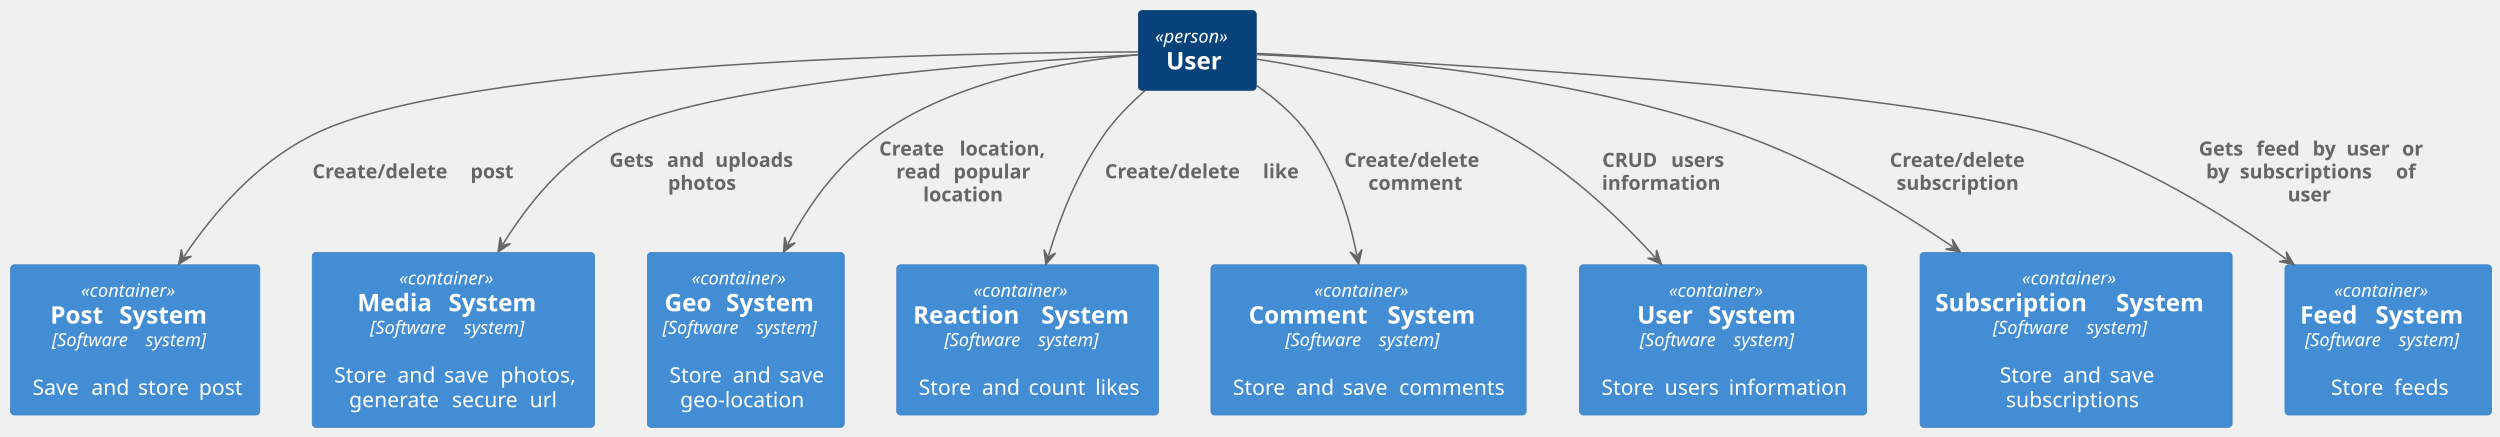
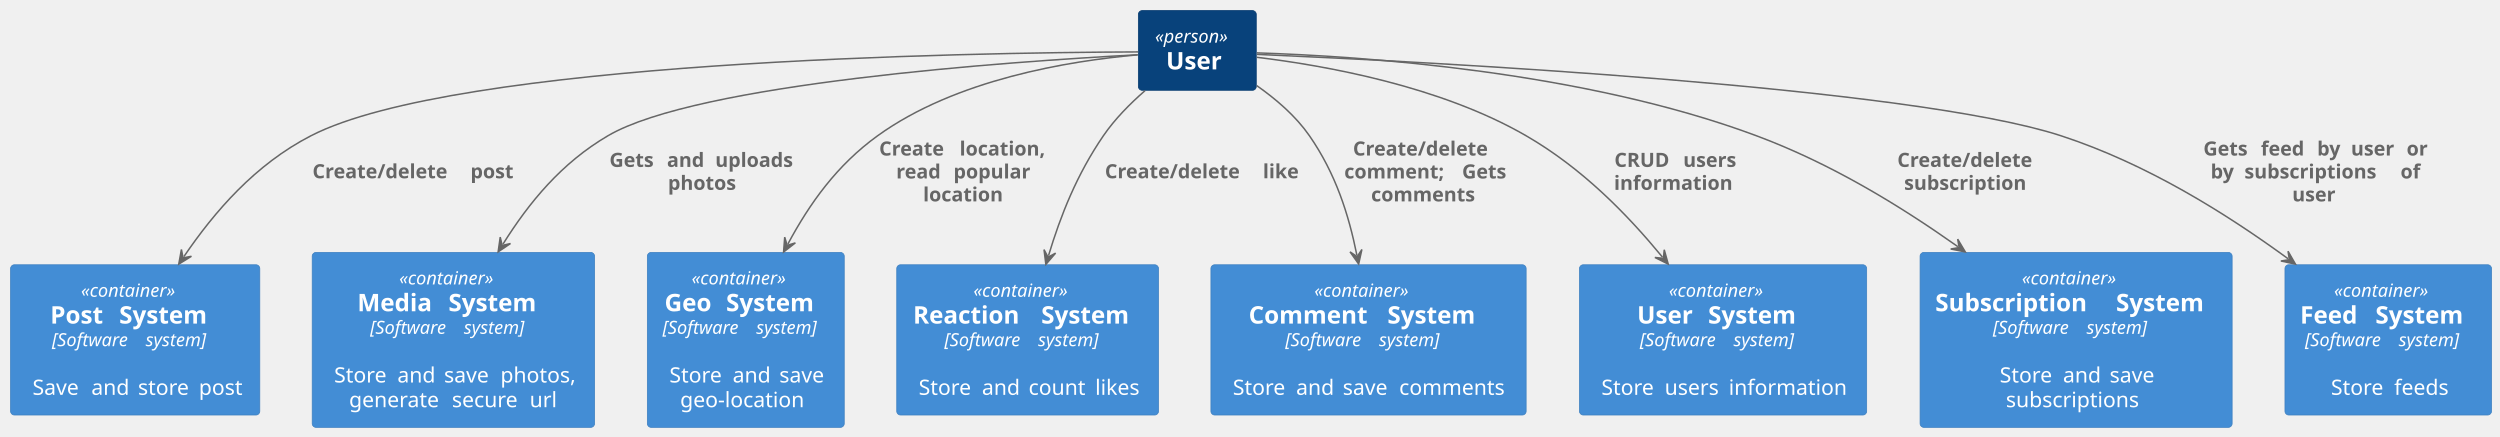
<svg xmlns="http://www.w3.org/2000/svg" contentStyleType="text/css" data-diagram-type="DESCRIPTION" height="288px" preserveAspectRatio="none" style="width:1650px;height:288px;background:#FFFFFF;" version="1.1" viewBox="0 0 1650 288" width="1650px" zoomAndPan="magnify">
  <defs />
  <g>
    <g class="entity" data-entity="user" data-source-line="4" data-uid="ent0002" id="entity_user">
      <rect fill="#08427B" height="52.594" rx="2.5" ry="2.5" style="stroke:#073B6F;stroke-width:0.5;" width="77.816" x="751.32" y="7" />
      <text fill="#FFFFFF" font-family="sans-serif" font-size="12" font-style="italic" lengthAdjust="spacing" textLength="55.816" x="762.32" y="28.139">«person»</text>
      <text fill="#FFFFFF" font-family="sans-serif" font-size="16" font-weight="bold" lengthAdjust="spacing" textLength="41.258" x="769.599" y="45.82">User</text>
    </g>
    <g class="entity" data-entity="PostSystem" data-source-line="5" data-uid="ent0003" id="entity_PostSystem">
      <rect fill="#438DD5" height="99.156" rx="2.5" ry="2.5" style="stroke:#3C7FC0;stroke-width:0.5;" width="164.457" x="7" y="174.75" />
      <text fill="#FFFFFF" font-family="sans-serif" font-size="12" font-style="italic" lengthAdjust="spacing" textLength="71.543" x="53.457" y="195.889">«container»</text>
      <text fill="#FFFFFF" font-family="sans-serif" font-size="16" font-weight="bold" lengthAdjust="spacing" textLength="39.891" x="33.174" y="213.57">Post</text>
      <text fill="#FFFFFF" font-family="sans-serif" font-size="16" font-weight="bold" lengthAdjust="spacing" textLength="5.57" x="73.064" y="213.57"> </text>
      <text fill="#FFFFFF" font-family="sans-serif" font-size="16" font-weight="bold" lengthAdjust="spacing" textLength="66.648" x="78.635" y="213.57">System</text>
      <text fill="#FFFFFF" font-family="sans-serif" font-size="12" font-style="italic" lengthAdjust="spacing" textLength="58.055" x="34.262" y="228.482">[Software</text>
      <text fill="#FFFFFF" font-family="sans-serif" font-size="12" font-style="italic" lengthAdjust="spacing" textLength="3.814" x="92.316" y="228.482"> </text>
      <text fill="#FFFFFF" font-family="sans-serif" font-size="12" font-style="italic" lengthAdjust="spacing" textLength="48.065" x="96.131" y="228.482">system]</text>
      <text fill="#FFFFFF" font-family="sans-serif" font-size="14" lengthAdjust="spacing" textLength="4.45" x="87.003" y="244.308"> </text>
      <text fill="#FFFFFF" font-family="sans-serif" font-size="14" lengthAdjust="spacing" textLength="4.45" x="17" y="260.604"> </text>
      <text fill="#FFFFFF" font-family="sans-serif" font-size="14" lengthAdjust="spacing" textLength="34.364" x="21.45" y="260.604">Save</text>
      <text fill="#FFFFFF" font-family="sans-serif" font-size="14" lengthAdjust="spacing" textLength="4.45" x="55.815" y="260.604"> </text>
      <text fill="#FFFFFF" font-family="sans-serif" font-size="14" lengthAdjust="spacing" textLength="26.339" x="60.265" y="260.604">and</text>
      <text fill="#FFFFFF" font-family="sans-serif" font-size="14" lengthAdjust="spacing" textLength="4.45" x="86.603" y="260.604"> </text>
      <text fill="#FFFFFF" font-family="sans-serif" font-size="14" lengthAdjust="spacing" textLength="35.718" x="91.054" y="260.604">store</text>
      <text fill="#FFFFFF" font-family="sans-serif" font-size="14" lengthAdjust="spacing" textLength="4.45" x="126.772" y="260.604"> </text>
      <text fill="#FFFFFF" font-family="sans-serif" font-size="14" lengthAdjust="spacing" textLength="30.235" x="131.222" y="260.604">post</text>
    </g>
    <g class="entity" data-entity="MediaSystem" data-source-line="6" data-uid="ent0004" id="entity_MediaSystem">
      <rect fill="#438DD5" height="115.453" rx="2.5" ry="2.5" style="stroke:#3C7FC0;stroke-width:0.5;" width="186.346" x="206.06" y="166.6" />
      <text fill="#FFFFFF" font-family="sans-serif" font-size="12" font-style="italic" lengthAdjust="spacing" textLength="71.543" x="263.461" y="187.739">«container»</text>
      <text fill="#FFFFFF" font-family="sans-serif" font-size="16" font-weight="bold" lengthAdjust="spacing" textLength="54.508" x="235.87" y="205.42">Media</text>
      <text fill="#FFFFFF" font-family="sans-serif" font-size="16" font-weight="bold" lengthAdjust="spacing" textLength="5.57" x="290.377" y="205.42"> </text>
      <text fill="#FFFFFF" font-family="sans-serif" font-size="16" font-weight="bold" lengthAdjust="spacing" textLength="66.648" x="295.948" y="205.42">System</text>
      <text fill="#FFFFFF" font-family="sans-serif" font-size="12" font-style="italic" lengthAdjust="spacing" textLength="58.055" x="244.266" y="220.332">[Software</text>
      <text fill="#FFFFFF" font-family="sans-serif" font-size="12" font-style="italic" lengthAdjust="spacing" textLength="3.814" x="302.321" y="220.332"> </text>
      <text fill="#FFFFFF" font-family="sans-serif" font-size="12" font-style="italic" lengthAdjust="spacing" textLength="48.065" x="306.135" y="220.332">system]</text>
      <text fill="#FFFFFF" font-family="sans-serif" font-size="14" lengthAdjust="spacing" textLength="4.45" x="297.008" y="236.158"> </text>
      <text fill="#FFFFFF" font-family="sans-serif" font-size="14" lengthAdjust="spacing" textLength="4.45" x="216.06" y="252.454"> </text>
      <text fill="#FFFFFF" font-family="sans-serif" font-size="14" lengthAdjust="spacing" textLength="37.31" x="220.51" y="252.454">Store</text>
      <text fill="#FFFFFF" font-family="sans-serif" font-size="14" lengthAdjust="spacing" textLength="4.45" x="257.821" y="252.454"> </text>
      <text fill="#FFFFFF" font-family="sans-serif" font-size="14" lengthAdjust="spacing" textLength="26.339" x="262.271" y="252.454">and</text>
      <text fill="#FFFFFF" font-family="sans-serif" font-size="14" lengthAdjust="spacing" textLength="4.45" x="288.61" y="252.454"> </text>
      <text fill="#FFFFFF" font-family="sans-serif" font-size="14" lengthAdjust="spacing" textLength="32.772" x="293.06" y="252.454">save</text>
      <text fill="#FFFFFF" font-family="sans-serif" font-size="14" lengthAdjust="spacing" textLength="4.45" x="325.832" y="252.454"> </text>
      <text fill="#FFFFFF" font-family="sans-serif" font-size="14" lengthAdjust="spacing" textLength="52.124" x="330.282" y="252.454">photos,</text>
      <text fill="#FFFFFF" font-family="sans-serif" font-size="14" lengthAdjust="spacing" textLength="63.424" x="230.388" y="268.751">generate</text>
      <text fill="#FFFFFF" font-family="sans-serif" font-size="14" lengthAdjust="spacing" textLength="4.45" x="293.812" y="268.751"> </text>
      <text fill="#FFFFFF" font-family="sans-serif" font-size="14" lengthAdjust="spacing" textLength="46.847" x="298.262" y="268.751">secure</text>
      <text fill="#FFFFFF" font-family="sans-serif" font-size="14" lengthAdjust="spacing" textLength="4.45" x="345.109" y="268.751"> </text>
      <text fill="#FFFFFF" font-family="sans-serif" font-size="14" lengthAdjust="spacing" textLength="18.519" x="349.559" y="268.751">url</text>
    </g>
    <g class="entity" data-entity="GeoSystem" data-source-line="7" data-uid="ent0005" id="entity_GeoSystem">
      <rect fill="#438DD5" height="115.453" rx="2.5" ry="2.5" style="stroke:#3C7FC0;stroke-width:0.5;" width="129.934" x="427.26" y="166.6" />
      <text fill="#FFFFFF" font-family="sans-serif" font-size="12" font-style="italic" lengthAdjust="spacing" textLength="71.543" x="456.455" y="187.739">«container»</text>
      <text fill="#FFFFFF" font-family="sans-serif" font-size="16" font-weight="bold" lengthAdjust="spacing" textLength="34.977" x="438.629" y="205.42">Geo</text>
      <text fill="#FFFFFF" font-family="sans-serif" font-size="16" font-weight="bold" lengthAdjust="spacing" textLength="5.57" x="473.606" y="205.42"> </text>
      <text fill="#FFFFFF" font-family="sans-serif" font-size="16" font-weight="bold" lengthAdjust="spacing" textLength="66.648" x="479.176" y="205.42">System</text>
      <text fill="#FFFFFF" font-family="sans-serif" font-size="12" font-style="italic" lengthAdjust="spacing" textLength="58.055" x="437.26" y="220.332">[Software</text>
      <text fill="#FFFFFF" font-family="sans-serif" font-size="12" font-style="italic" lengthAdjust="spacing" textLength="3.814" x="495.315" y="220.332"> </text>
      <text fill="#FFFFFF" font-family="sans-serif" font-size="12" font-style="italic" lengthAdjust="spacing" textLength="48.065" x="499.129" y="220.332">system]</text>
      <text fill="#FFFFFF" font-family="sans-serif" font-size="14" lengthAdjust="spacing" textLength="4.45" x="490.002" y="236.158"> </text>
      <text fill="#FFFFFF" font-family="sans-serif" font-size="14" lengthAdjust="spacing" textLength="4.45" x="437.341" y="252.454"> </text>
      <text fill="#FFFFFF" font-family="sans-serif" font-size="14" lengthAdjust="spacing" textLength="37.31" x="441.791" y="252.454">Store</text>
      <text fill="#FFFFFF" font-family="sans-serif" font-size="14" lengthAdjust="spacing" textLength="4.45" x="479.102" y="252.454"> </text>
      <text fill="#FFFFFF" font-family="sans-serif" font-size="14" lengthAdjust="spacing" textLength="26.339" x="483.552" y="252.454">and</text>
      <text fill="#FFFFFF" font-family="sans-serif" font-size="14" lengthAdjust="spacing" textLength="4.45" x="509.891" y="252.454"> </text>
      <text fill="#FFFFFF" font-family="sans-serif" font-size="14" lengthAdjust="spacing" textLength="32.772" x="514.341" y="252.454">save</text>
      <text fill="#FFFFFF" font-family="sans-serif" font-size="14" lengthAdjust="spacing" textLength="86.666" x="448.894" y="268.751">geo-location</text>
    </g>
    <g class="entity" data-entity="ReactionSystem" data-source-line="8" data-uid="ent0006" id="entity_ReactionSystem">
      <rect fill="#438DD5" height="99.156" rx="2.5" ry="2.5" style="stroke:#3C7FC0;stroke-width:0.5;" width="172.742" x="591.86" y="174.75" />
      <text fill="#FFFFFF" font-family="sans-serif" font-size="12" font-style="italic" lengthAdjust="spacing" textLength="71.543" x="642.46" y="195.889">«container»</text>
      <text fill="#FFFFFF" font-family="sans-serif" font-size="16" font-weight="bold" lengthAdjust="spacing" textLength="78.969" x="602.637" y="213.57">Reaction</text>
      <text fill="#FFFFFF" font-family="sans-serif" font-size="16" font-weight="bold" lengthAdjust="spacing" textLength="5.57" x="681.606" y="213.57"> </text>
      <text fill="#FFFFFF" font-family="sans-serif" font-size="16" font-weight="bold" lengthAdjust="spacing" textLength="66.648" x="687.176" y="213.57">System</text>
      <text fill="#FFFFFF" font-family="sans-serif" font-size="12" font-style="italic" lengthAdjust="spacing" textLength="58.055" x="623.264" y="228.482">[Software</text>
      <text fill="#FFFFFF" font-family="sans-serif" font-size="12" font-style="italic" lengthAdjust="spacing" textLength="3.814" x="681.319" y="228.482"> </text>
      <text fill="#FFFFFF" font-family="sans-serif" font-size="12" font-style="italic" lengthAdjust="spacing" textLength="48.065" x="685.133" y="228.482">system]</text>
      <text fill="#FFFFFF" font-family="sans-serif" font-size="14" lengthAdjust="spacing" textLength="4.45" x="676.006" y="244.308"> </text>
      <text fill="#FFFFFF" font-family="sans-serif" font-size="14" lengthAdjust="spacing" textLength="4.45" x="601.86" y="260.604"> </text>
      <text fill="#FFFFFF" font-family="sans-serif" font-size="14" lengthAdjust="spacing" textLength="37.31" x="606.31" y="260.604">Store</text>
      <text fill="#FFFFFF" font-family="sans-serif" font-size="14" lengthAdjust="spacing" textLength="4.45" x="643.621" y="260.604"> </text>
      <text fill="#FFFFFF" font-family="sans-serif" font-size="14" lengthAdjust="spacing" textLength="26.339" x="648.071" y="260.604">and</text>
      <text fill="#FFFFFF" font-family="sans-serif" font-size="14" lengthAdjust="spacing" textLength="4.45" x="674.41" y="260.604"> </text>
      <text fill="#FFFFFF" font-family="sans-serif" font-size="14" lengthAdjust="spacing" textLength="39.498" x="678.86" y="260.604">count</text>
      <text fill="#FFFFFF" font-family="sans-serif" font-size="14" lengthAdjust="spacing" textLength="4.45" x="718.358" y="260.604"> </text>
      <text fill="#FFFFFF" font-family="sans-serif" font-size="14" lengthAdjust="spacing" textLength="31.794" x="722.808" y="260.604">likes</text>
    </g>
    <g class="entity" data-entity="CommentSystem" data-source-line="9" data-uid="ent0007" id="entity_CommentSystem">
      <rect fill="#438DD5" height="99.156" rx="2.5" ry="2.5" style="stroke:#3C7FC0;stroke-width:0.5;" width="208.029" x="799.21" y="174.75" />
      <text fill="#FFFFFF" font-family="sans-serif" font-size="12" font-style="italic" lengthAdjust="spacing" textLength="71.543" x="867.453" y="195.889">«container»</text>
      <text fill="#FFFFFF" font-family="sans-serif" font-size="16" font-weight="bold" lengthAdjust="spacing" textLength="85.969" x="824.131" y="213.57">Comment</text>
      <text fill="#FFFFFF" font-family="sans-serif" font-size="16" font-weight="bold" lengthAdjust="spacing" textLength="5.57" x="910.1" y="213.57"> </text>
      <text fill="#FFFFFF" font-family="sans-serif" font-size="16" font-weight="bold" lengthAdjust="spacing" textLength="66.648" x="915.67" y="213.57">System</text>
      <text fill="#FFFFFF" font-family="sans-serif" font-size="12" font-style="italic" lengthAdjust="spacing" textLength="58.055" x="848.258" y="228.482">[Software</text>
      <text fill="#FFFFFF" font-family="sans-serif" font-size="12" font-style="italic" lengthAdjust="spacing" textLength="3.814" x="906.312" y="228.482"> </text>
      <text fill="#FFFFFF" font-family="sans-serif" font-size="12" font-style="italic" lengthAdjust="spacing" textLength="48.065" x="910.127" y="228.482">system]</text>
      <text fill="#FFFFFF" font-family="sans-serif" font-size="14" lengthAdjust="spacing" textLength="4.45" x="901" y="244.308"> </text>
      <text fill="#FFFFFF" font-family="sans-serif" font-size="14" lengthAdjust="spacing" textLength="4.45" x="809.21" y="260.604"> </text>
      <text fill="#FFFFFF" font-family="sans-serif" font-size="14" lengthAdjust="spacing" textLength="37.31" x="813.66" y="260.604">Store</text>
      <text fill="#FFFFFF" font-family="sans-serif" font-size="14" lengthAdjust="spacing" textLength="4.45" x="850.971" y="260.604"> </text>
      <text fill="#FFFFFF" font-family="sans-serif" font-size="14" lengthAdjust="spacing" textLength="26.339" x="855.421" y="260.604">and</text>
      <text fill="#FFFFFF" font-family="sans-serif" font-size="14" lengthAdjust="spacing" textLength="4.45" x="881.76" y="260.604"> </text>
      <text fill="#FFFFFF" font-family="sans-serif" font-size="14" lengthAdjust="spacing" textLength="32.772" x="886.21" y="260.604">save</text>
      <text fill="#FFFFFF" font-family="sans-serif" font-size="14" lengthAdjust="spacing" textLength="4.45" x="918.981" y="260.604"> </text>
      <text fill="#FFFFFF" font-family="sans-serif" font-size="14" lengthAdjust="spacing" textLength="73.808" x="923.432" y="260.604">comments</text>
    </g>
    <g class="entity" data-entity="UserSystem" data-source-line="10" data-uid="ent0008" id="entity_UserSystem">
      <rect fill="#438DD5" height="99.156" rx="2.5" ry="2.5" style="stroke:#3C7FC0;stroke-width:0.5;" width="189.538" x="1042.46" y="174.75" />
      <text fill="#FFFFFF" font-family="sans-serif" font-size="12" font-style="italic" lengthAdjust="spacing" textLength="71.543" x="1101.458" y="195.889">«container»</text>
      <text fill="#FFFFFF" font-family="sans-serif" font-size="16" font-weight="bold" lengthAdjust="spacing" textLength="41.258" x="1080.491" y="213.57">User</text>
      <text fill="#FFFFFF" font-family="sans-serif" font-size="16" font-weight="bold" lengthAdjust="spacing" textLength="5.57" x="1121.749" y="213.57"> </text>
      <text fill="#FFFFFF" font-family="sans-serif" font-size="16" font-weight="bold" lengthAdjust="spacing" textLength="66.648" x="1127.319" y="213.57">System</text>
      <text fill="#FFFFFF" font-family="sans-serif" font-size="12" font-style="italic" lengthAdjust="spacing" textLength="58.055" x="1082.262" y="228.482">[Software</text>
      <text fill="#FFFFFF" font-family="sans-serif" font-size="12" font-style="italic" lengthAdjust="spacing" textLength="3.814" x="1140.317" y="228.482"> </text>
      <text fill="#FFFFFF" font-family="sans-serif" font-size="12" font-style="italic" lengthAdjust="spacing" textLength="48.065" x="1144.131" y="228.482">system]</text>
      <text fill="#FFFFFF" font-family="sans-serif" font-size="14" lengthAdjust="spacing" textLength="4.45" x="1135.004" y="244.308"> </text>
      <text fill="#FFFFFF" font-family="sans-serif" font-size="14" lengthAdjust="spacing" textLength="4.45" x="1052.46" y="260.604"> </text>
      <text fill="#FFFFFF" font-family="sans-serif" font-size="14" lengthAdjust="spacing" textLength="37.31" x="1056.91" y="260.604">Store</text>
      <text fill="#FFFFFF" font-family="sans-serif" font-size="14" lengthAdjust="spacing" textLength="4.45" x="1094.221" y="260.604"> </text>
      <text fill="#FFFFFF" font-family="sans-serif" font-size="14" lengthAdjust="spacing" textLength="37.83" x="1098.671" y="260.604">users</text>
      <text fill="#FFFFFF" font-family="sans-serif" font-size="14" lengthAdjust="spacing" textLength="4.45" x="1136.501" y="260.604"> </text>
      <text fill="#FFFFFF" font-family="sans-serif" font-size="14" lengthAdjust="spacing" textLength="81.047" x="1140.951" y="260.604">information</text>
    </g>
    <g class="entity" data-entity="SubscrSystem" data-source-line="11" data-uid="ent0009" id="entity_SubscrSystem">
      <rect fill="#438DD5" height="115.453" rx="2.5" ry="2.5" style="stroke:#3C7FC0;stroke-width:0.5;" width="205.938" x="1267.26" y="166.6" />
      <text fill="#FFFFFF" font-family="sans-serif" font-size="12" font-style="italic" lengthAdjust="spacing" textLength="71.543" x="1334.457" y="187.739">«container»</text>
      <text fill="#FFFFFF" font-family="sans-serif" font-size="16" font-weight="bold" lengthAdjust="spacing" textLength="113.719" x="1277.26" y="205.42">Subscription</text>
      <text fill="#FFFFFF" font-family="sans-serif" font-size="16" font-weight="bold" lengthAdjust="spacing" textLength="5.57" x="1390.979" y="205.42"> </text>
      <text fill="#FFFFFF" font-family="sans-serif" font-size="16" font-weight="bold" lengthAdjust="spacing" textLength="66.648" x="1396.549" y="205.42">System</text>
      <text fill="#FFFFFF" font-family="sans-serif" font-size="12" font-style="italic" lengthAdjust="spacing" textLength="58.055" x="1315.262" y="220.332">[Software</text>
      <text fill="#FFFFFF" font-family="sans-serif" font-size="12" font-style="italic" lengthAdjust="spacing" textLength="3.814" x="1373.317" y="220.332"> </text>
      <text fill="#FFFFFF" font-family="sans-serif" font-size="12" font-style="italic" lengthAdjust="spacing" textLength="48.065" x="1377.131" y="220.332">system]</text>
      <text fill="#FFFFFF" font-family="sans-serif" font-size="14" lengthAdjust="spacing" textLength="4.45" x="1368.004" y="236.158"> </text>
      <text fill="#FFFFFF" font-family="sans-serif" font-size="14" lengthAdjust="spacing" textLength="4.45" x="1315.343" y="252.454"> </text>
      <text fill="#FFFFFF" font-family="sans-serif" font-size="14" lengthAdjust="spacing" textLength="37.31" x="1319.793" y="252.454">Store</text>
      <text fill="#FFFFFF" font-family="sans-serif" font-size="14" lengthAdjust="spacing" textLength="4.45" x="1357.104" y="252.454"> </text>
      <text fill="#FFFFFF" font-family="sans-serif" font-size="14" lengthAdjust="spacing" textLength="26.339" x="1361.554" y="252.454">and</text>
      <text fill="#FFFFFF" font-family="sans-serif" font-size="14" lengthAdjust="spacing" textLength="4.45" x="1387.893" y="252.454"> </text>
      <text fill="#FFFFFF" font-family="sans-serif" font-size="14" lengthAdjust="spacing" textLength="32.772" x="1392.343" y="252.454">save</text>
      <text fill="#FFFFFF" font-family="sans-serif" font-size="14" lengthAdjust="spacing" textLength="92.689" x="1323.884" y="268.751">subscriptions</text>
    </g>
    <g class="entity" data-entity="FeedSystem" data-source-line="12" data-uid="ent0010" id="entity_FeedSystem">
      <rect fill="#438DD5" height="99.156" rx="2.5" ry="2.5" style="stroke:#3C7FC0;stroke-width:0.5;" width="136.305" x="1508.08" y="174.75" />
      <text fill="#FFFFFF" font-family="sans-serif" font-size="12" font-style="italic" lengthAdjust="spacing" textLength="71.543" x="1540.461" y="195.889">«container»</text>
      <text fill="#FFFFFF" font-family="sans-serif" font-size="16" font-weight="bold" lengthAdjust="spacing" textLength="44.086" x="1518.08" y="213.57">Feed</text>
      <text fill="#FFFFFF" font-family="sans-serif" font-size="16" font-weight="bold" lengthAdjust="spacing" textLength="5.57" x="1562.166" y="213.57"> </text>
      <text fill="#FFFFFF" font-family="sans-serif" font-size="16" font-weight="bold" lengthAdjust="spacing" textLength="66.648" x="1567.736" y="213.57">System</text>
      <text fill="#FFFFFF" font-family="sans-serif" font-size="12" font-style="italic" lengthAdjust="spacing" textLength="58.055" x="1521.265" y="228.482">[Software</text>
      <text fill="#FFFFFF" font-family="sans-serif" font-size="12" font-style="italic" lengthAdjust="spacing" textLength="3.814" x="1579.32" y="228.482"> </text>
      <text fill="#FFFFFF" font-family="sans-serif" font-size="12" font-style="italic" lengthAdjust="spacing" textLength="48.065" x="1583.135" y="228.482">system]</text>
      <text fill="#FFFFFF" font-family="sans-serif" font-size="14" lengthAdjust="spacing" textLength="4.45" x="1574.007" y="244.308"> </text>
      <text fill="#FFFFFF" font-family="sans-serif" font-size="14" lengthAdjust="spacing" textLength="4.45" x="1533.959" y="260.604"> </text>
      <text fill="#FFFFFF" font-family="sans-serif" font-size="14" lengthAdjust="spacing" textLength="37.31" x="1538.409" y="260.604">Store</text>
      <text fill="#FFFFFF" font-family="sans-serif" font-size="14" lengthAdjust="spacing" textLength="4.45" x="1575.72" y="260.604"> </text>
      <text fill="#FFFFFF" font-family="sans-serif" font-size="14" lengthAdjust="spacing" textLength="38.336" x="1580.17" y="260.604">feeds</text>
    </g>
    <g class="link" data-entity-1="user" data-entity-2="PostSystem" data-source-line="14" data-uid="lnk11" id="link_user_PostSystem">
      <path d="M751.23,34.26 C636.28,34.72 300.93,40.35 205.23,89.6 C168.47,108.51 141.697,139.501 121.357,169.371" fill="none" id="user-to-PostSystem" style="stroke:#666666;stroke-width:1;" />
      <polygon fill="#666666" points="117.98,174.33,126.352,169.142,120.794,170.197,119.739,164.64,117.98,174.33" style="stroke:#666666;stroke-width:1;" />
      <text fill="#666666" font-family="sans-serif" font-size="13" font-weight="bold" lengthAdjust="spacing" textLength="99.747" x="206.23" y="117.667">Create/delete</text>
      <text fill="#666666" font-family="sans-serif" font-size="13" font-weight="bold" lengthAdjust="spacing" textLength="4.526" x="305.977" y="117.667"> </text>
      <text fill="#666666" font-family="sans-serif" font-size="13" font-weight="bold" lengthAdjust="spacing" textLength="32.189" x="310.503" y="117.667">post</text>
    </g>
    <g class="link" data-entity-1="user" data-entity-2="MediaSystem" data-source-line="15" data-uid="lnk12" id="link_user_MediaSystem">
      <path d="M750.98,36.13 C664.4,40.75 460.08,55.1 401.23,89.6 C370.62,107.54 349.276,133.486 331.946,161.145" fill="none" id="user-to-MediaSystem" style="stroke:#666666;stroke-width:1;" />
      <polygon fill="#666666" points="328.76,166.23,336.928,160.727,331.415,161.993,330.149,156.48,328.76,166.23" style="stroke:#666666;stroke-width:1;" />
      <text fill="#666666" font-family="sans-serif" font-size="13" font-weight="bold" lengthAdjust="spacing" textLength="33.44" x="402.23" y="110.167">Gets</text>
      <text fill="#666666" font-family="sans-serif" font-size="13" font-weight="bold" lengthAdjust="spacing" textLength="4.526" x="435.67" y="110.167"> </text>
      <text fill="#666666" font-family="sans-serif" font-size="13" font-weight="bold" lengthAdjust="spacing" textLength="27.333" x="440.195" y="110.167">and</text>
      <text fill="#666666" font-family="sans-serif" font-size="13" font-weight="bold" lengthAdjust="spacing" textLength="4.526" x="467.528" y="110.167"> </text>
      <text fill="#666666" font-family="sans-serif" font-size="13" font-weight="bold" lengthAdjust="spacing" textLength="57.764" x="472.054" y="110.167">uploads</text>
      <text fill="#666666" font-family="sans-serif" font-size="13" font-weight="bold" lengthAdjust="spacing" textLength="50.375" x="440.836" y="125.3">photos</text>
    </g>
    <g class="link" data-entity-1="user" data-entity-2="GeoSystem" data-source-line="16" data-uid="lnk13" id="link_user_GeoSystem">
      <path d="M750.86,36.21 C705.57,40.19 630.82,52.36 579.23,89.6 C552.39,108.97 534.492,134.106 520.002,161.046" fill="none" id="user-to-GeoSystem" style="stroke:#666666;stroke-width:1;" />
      <polygon fill="#666666" points="517.16,166.33,524.946,160.298,519.529,161.927,517.9,156.509,517.16,166.33" style="stroke:#666666;stroke-width:1;" />
      <text fill="#666666" font-family="sans-serif" font-size="13" font-weight="bold" lengthAdjust="spacing" textLength="48.572" x="580.23" y="102.667">Create</text>
      <text fill="#666666" font-family="sans-serif" font-size="13" font-weight="bold" lengthAdjust="spacing" textLength="4.526" x="628.802" y="102.667"> </text>
      <text fill="#666666" font-family="sans-serif" font-size="13" font-weight="bold" lengthAdjust="spacing" textLength="63.661" x="633.328" y="102.667">location,</text>
      <text fill="#666666" font-family="sans-serif" font-size="13" font-weight="bold" lengthAdjust="spacing" textLength="33.306" x="591.475" y="117.8">read</text>
      <text fill="#666666" font-family="sans-serif" font-size="13" font-weight="bold" lengthAdjust="spacing" textLength="4.526" x="624.781" y="117.8"> </text>
      <text fill="#666666" font-family="sans-serif" font-size="13" font-weight="bold" lengthAdjust="spacing" textLength="56.437" x="629.307" y="117.8">popular</text>
      <text fill="#666666" font-family="sans-serif" font-size="13" font-weight="bold" lengthAdjust="spacing" textLength="58.722" x="609.248" y="132.933">location</text>
    </g>
    <g class="link" data-entity-1="user" data-entity-2="ReactionSystem" data-source-line="17" data-uid="lnk14" id="link_user_ReactionSystem">
      <path d="M755.72,59.82 C745.84,68.42 735.72,78.65 728.23,89.6 C710.66,115.27 700.034,142.166 692.004,168.766" fill="none" id="user-to-ReactionSystem" style="stroke:#666666;stroke-width:1;" />
      <polygon fill="#666666" points="690.27,174.51,696.7,167.05,691.715,169.723,689.042,164.738,690.27,174.51" style="stroke:#666666;stroke-width:1;" />
      <text fill="#666666" font-family="sans-serif" font-size="13" font-weight="bold" lengthAdjust="spacing" textLength="99.747" x="729.23" y="117.667">Create/delete</text>
      <text fill="#666666" font-family="sans-serif" font-size="13" font-weight="bold" lengthAdjust="spacing" textLength="4.526" x="828.977" y="117.667"> </text>
      <text fill="#666666" font-family="sans-serif" font-size="13" font-weight="bold" lengthAdjust="spacing" textLength="26.375" x="833.503" y="117.667">like</text>
    </g>
    <g class="link" data-entity-1="user" data-entity-2="CommentSystem" data-source-line="18" data-uid="lnk15" id="link_user_CommentSystem">
      <path d="M829.38,56.46 C842.06,65.32 855.18,76.55 864.23,89.6 C881.59,114.64 890.127,141.538 895.527,168.378" fill="none" id="user-to-CommentSystem" style="stroke:#666666;stroke-width:1;" />
      <polygon fill="#666666" points="896.71,174.26,898.856,164.648,895.724,169.358,891.013,166.226,896.71,174.26" style="stroke:#666666;stroke-width:1;" />
-       <text fill="#666666" font-family="sans-serif" font-size="13" font-weight="bold" lengthAdjust="spacing" textLength="99.747" x="887.23" y="110.167">Create/delete</text>
-       <text fill="#666666" font-family="sans-serif" font-size="13" font-weight="bold" lengthAdjust="spacing" textLength="68.015" x="903.096" y="125.3">comment</text>
+       <text fill="#666666" font-family="sans-serif" font-size="13" font-weight="bold" lengthAdjust="spacing" textLength="99.747" x="892.946" y="102.667">Create/delete</text>
+       <text fill="#666666" font-family="sans-serif" font-size="13" font-weight="bold" lengthAdjust="spacing" textLength="73.214" x="887.23" y="117.8">comment;</text>
+       <text fill="#666666" font-family="sans-serif" font-size="13" font-weight="bold" lengthAdjust="spacing" textLength="4.526" x="960.444" y="117.8"> </text>
+       <text fill="#666666" font-family="sans-serif" font-size="13" font-weight="bold" lengthAdjust="spacing" textLength="33.44" x="964.97" y="117.8">Gets</text>
+       <text fill="#666666" font-family="sans-serif" font-size="13" font-weight="bold" lengthAdjust="spacing" textLength="75.753" x="904.943" y="132.933">comments</text>
    </g>
    <g class="link" data-entity-1="user" data-entity-2="UserSystem" data-source-line="19" data-uid="lnk16" id="link_user_UserSystem">
-       <path d="M829.39,39.05 C872.32,45.54 942.13,59.93 995.23,89.6 C1033.96,111.23 1066.172,141.32 1092.372,169.86" fill="none" id="user-to-UserSystem" style="stroke:#666666;stroke-width:1;" />
-       <polygon fill="#666666" points="1096.43,174.28,1093.29,164.945,1093.049,170.597,1087.397,170.355,1096.43,174.28" style="stroke:#666666;stroke-width:1;" />
-       <text fill="#666666" font-family="sans-serif" font-size="13" font-weight="bold" lengthAdjust="spacing" textLength="40.898" x="1057.481" y="110.167">CRUD</text>
-       <text fill="#666666" font-family="sans-serif" font-size="13" font-weight="bold" lengthAdjust="spacing" textLength="4.526" x="1098.379" y="110.167"> </text>
-       <text fill="#666666" font-family="sans-serif" font-size="13" font-weight="bold" lengthAdjust="spacing" textLength="39.959" x="1102.905" y="110.167">users</text>
-       <text fill="#666666" font-family="sans-serif" font-size="13" font-weight="bold" lengthAdjust="spacing" textLength="85.884" x="1057.23" y="125.3">information</text>
+       <path d="M829.48,37.81 C874.91,43.29 950.69,56.89 1007.23,89.6 C1044.08,110.92 1073.564,140.99 1097.224,169.7" fill="none" id="user-to-UserSystem" style="stroke:#666666;stroke-width:1;" />
+       <polygon fill="#666666" points="1101.04,174.33,1098.403,164.841,1097.86,170.471,1092.229,169.929,1101.04,174.33" style="stroke:#666666;stroke-width:1;" />
+       <text fill="#666666" font-family="sans-serif" font-size="13" font-weight="bold" lengthAdjust="spacing" textLength="40.898" x="1065.481" y="110.167">CRUD</text>
+       <text fill="#666666" font-family="sans-serif" font-size="13" font-weight="bold" lengthAdjust="spacing" textLength="4.526" x="1106.379" y="110.167"> </text>
+       <text fill="#666666" font-family="sans-serif" font-size="13" font-weight="bold" lengthAdjust="spacing" textLength="39.959" x="1110.905" y="110.167">users</text>
+       <text fill="#666666" font-family="sans-serif" font-size="13" font-weight="bold" lengthAdjust="spacing" textLength="85.884" x="1065.23" y="125.3">information</text>
    </g>
    <g class="link" data-entity-1="user" data-entity-2="SubscrSystem" data-source-line="20" data-uid="lnk17" id="link_user_SubscrSystem">
-       <path d="M829.41,35.28 C897.05,38.06 1039.26,48.71 1151.23,89.6 C1201.76,108.05 1248.373,135.474 1288.783,162.864" fill="none" id="user-to-SubscrSystem" style="stroke:#666666;stroke-width:1;" />
-       <polygon fill="#666666" points="1293.75,166.23,1288.544,157.869,1289.611,163.425,1284.056,164.492,1293.75,166.23" style="stroke:#666666;stroke-width:1;" />
-       <text fill="#666666" font-family="sans-serif" font-size="13" font-weight="bold" lengthAdjust="spacing" textLength="99.747" x="1247.23" y="110.167">Create/delete</text>
-       <text fill="#666666" font-family="sans-serif" font-size="13" font-weight="bold" lengthAdjust="spacing" textLength="90.772" x="1251.718" y="125.3">subscription</text>
+       <path d="M829.52,34.9 C898.44,37.1 1044.66,46.89 1159.23,89.6 C1208.4,107.93 1253.33,135.338 1292.21,162.808" fill="none" id="user-to-SubscrSystem" style="stroke:#666666;stroke-width:1;" />
+       <polygon fill="#666666" points="1297.11,166.27,1292.068,157.81,1293.026,163.385,1287.451,164.344,1297.11,166.27" style="stroke:#666666;stroke-width:1;" />
+       <text fill="#666666" font-family="sans-serif" font-size="13" font-weight="bold" lengthAdjust="spacing" textLength="99.747" x="1252.23" y="110.167">Create/delete</text>
+       <text fill="#666666" font-family="sans-serif" font-size="13" font-weight="bold" lengthAdjust="spacing" textLength="90.772" x="1256.718" y="125.3">subscription</text>
    </g>
    <g class="link" data-entity-1="user" data-entity-2="FeedSystem" data-source-line="21" data-uid="lnk18" id="link_user_FeedSystem">
-       <path d="M829.24,35.99 C940.35,41.15 1256.73,58.27 1355.23,89.6 C1413.14,108.02 1466.777,140.914 1509.037,171.084" fill="none" id="user-to-FeedSystem" style="stroke:#666666;stroke-width:1;" />
-       <polygon fill="#666666" points="1513.92,174.57,1508.919,166.085,1509.851,171.665,1504.271,172.596,1513.92,174.57" style="stroke:#666666;stroke-width:1;" />
-       <text fill="#666666" font-family="sans-serif" font-size="13" font-weight="bold" lengthAdjust="spacing" textLength="33.44" x="1451.23" y="102.667">Gets</text>
-       <text fill="#666666" font-family="sans-serif" font-size="13" font-weight="bold" lengthAdjust="spacing" textLength="4.526" x="1484.669" y="102.667"> </text>
-       <text fill="#666666" font-family="sans-serif" font-size="13" font-weight="bold" lengthAdjust="spacing" textLength="32.595" x="1489.195" y="102.667">feed</text>
-       <text fill="#666666" font-family="sans-serif" font-size="13" font-weight="bold" lengthAdjust="spacing" textLength="4.526" x="1521.791" y="102.667"> </text>
-       <text fill="#666666" font-family="sans-serif" font-size="13" font-weight="bold" lengthAdjust="spacing" textLength="17.78" x="1526.316" y="102.667">by</text>
-       <text fill="#666666" font-family="sans-serif" font-size="13" font-weight="bold" lengthAdjust="spacing" textLength="4.526" x="1544.096" y="102.667"> </text>
-       <text fill="#666666" font-family="sans-serif" font-size="13" font-weight="bold" lengthAdjust="spacing" textLength="32.221" x="1548.622" y="102.667">user</text>
-       <text fill="#666666" font-family="sans-serif" font-size="13" font-weight="bold" lengthAdjust="spacing" textLength="4.526" x="1580.843" y="102.667"> </text>
-       <text fill="#666666" font-family="sans-serif" font-size="13" font-weight="bold" lengthAdjust="spacing" textLength="15.342" x="1585.369" y="102.667">or</text>
-       <text fill="#666666" font-family="sans-serif" font-size="13" font-weight="bold" lengthAdjust="spacing" textLength="17.78" x="1456.007" y="117.8">by</text>
-       <text fill="#666666" font-family="sans-serif" font-size="13" font-weight="bold" lengthAdjust="spacing" textLength="4.526" x="1473.786" y="117.8"> </text>
-       <text fill="#666666" font-family="sans-serif" font-size="13" font-weight="bold" lengthAdjust="spacing" textLength="98.509" x="1478.312" y="117.8">subscriptions</text>
-       <text fill="#666666" font-family="sans-serif" font-size="13" font-weight="bold" lengthAdjust="spacing" textLength="4.526" x="1576.822" y="117.8"> </text>
-       <text fill="#666666" font-family="sans-serif" font-size="13" font-weight="bold" lengthAdjust="spacing" textLength="14.587" x="1581.347" y="117.8">of</text>
-       <text fill="#666666" font-family="sans-serif" font-size="13" font-weight="bold" lengthAdjust="spacing" textLength="32.221" x="1509.86" y="132.933">user</text>
+       <path d="M829.61,35.89 C941.77,40.78 1261.11,57.22 1360.23,89.6 C1416.83,108.09 1468.953,140.723 1510.163,170.793" fill="none" id="user-to-FeedSystem" style="stroke:#666666;stroke-width:1;" />
+       <polygon fill="#666666" points="1515.01,174.33,1510.098,165.794,1510.971,171.383,1505.382,172.256,1515.01,174.33" style="stroke:#666666;stroke-width:1;" />
+       <text fill="#666666" font-family="sans-serif" font-size="13" font-weight="bold" lengthAdjust="spacing" textLength="33.44" x="1454.23" y="102.667">Gets</text>
+       <text fill="#666666" font-family="sans-serif" font-size="13" font-weight="bold" lengthAdjust="spacing" textLength="4.526" x="1487.669" y="102.667"> </text>
+       <text fill="#666666" font-family="sans-serif" font-size="13" font-weight="bold" lengthAdjust="spacing" textLength="32.595" x="1492.195" y="102.667">feed</text>
+       <text fill="#666666" font-family="sans-serif" font-size="13" font-weight="bold" lengthAdjust="spacing" textLength="4.526" x="1524.791" y="102.667"> </text>
+       <text fill="#666666" font-family="sans-serif" font-size="13" font-weight="bold" lengthAdjust="spacing" textLength="17.78" x="1529.316" y="102.667">by</text>
+       <text fill="#666666" font-family="sans-serif" font-size="13" font-weight="bold" lengthAdjust="spacing" textLength="4.526" x="1547.096" y="102.667"> </text>
+       <text fill="#666666" font-family="sans-serif" font-size="13" font-weight="bold" lengthAdjust="spacing" textLength="32.221" x="1551.622" y="102.667">user</text>
+       <text fill="#666666" font-family="sans-serif" font-size="13" font-weight="bold" lengthAdjust="spacing" textLength="4.526" x="1583.843" y="102.667"> </text>
+       <text fill="#666666" font-family="sans-serif" font-size="13" font-weight="bold" lengthAdjust="spacing" textLength="15.342" x="1588.369" y="102.667">or</text>
+       <text fill="#666666" font-family="sans-serif" font-size="13" font-weight="bold" lengthAdjust="spacing" textLength="17.78" x="1459.007" y="117.8">by</text>
+       <text fill="#666666" font-family="sans-serif" font-size="13" font-weight="bold" lengthAdjust="spacing" textLength="4.526" x="1476.786" y="117.8"> </text>
+       <text fill="#666666" font-family="sans-serif" font-size="13" font-weight="bold" lengthAdjust="spacing" textLength="98.509" x="1481.312" y="117.8">subscriptions</text>
+       <text fill="#666666" font-family="sans-serif" font-size="13" font-weight="bold" lengthAdjust="spacing" textLength="4.526" x="1579.822" y="117.8"> </text>
+       <text fill="#666666" font-family="sans-serif" font-size="13" font-weight="bold" lengthAdjust="spacing" textLength="14.587" x="1584.347" y="117.8">of</text>
+       <text fill="#666666" font-family="sans-serif" font-size="13" font-weight="bold" lengthAdjust="spacing" textLength="32.221" x="1512.86" y="132.933">user</text>
    </g>
  </g>
</svg>
